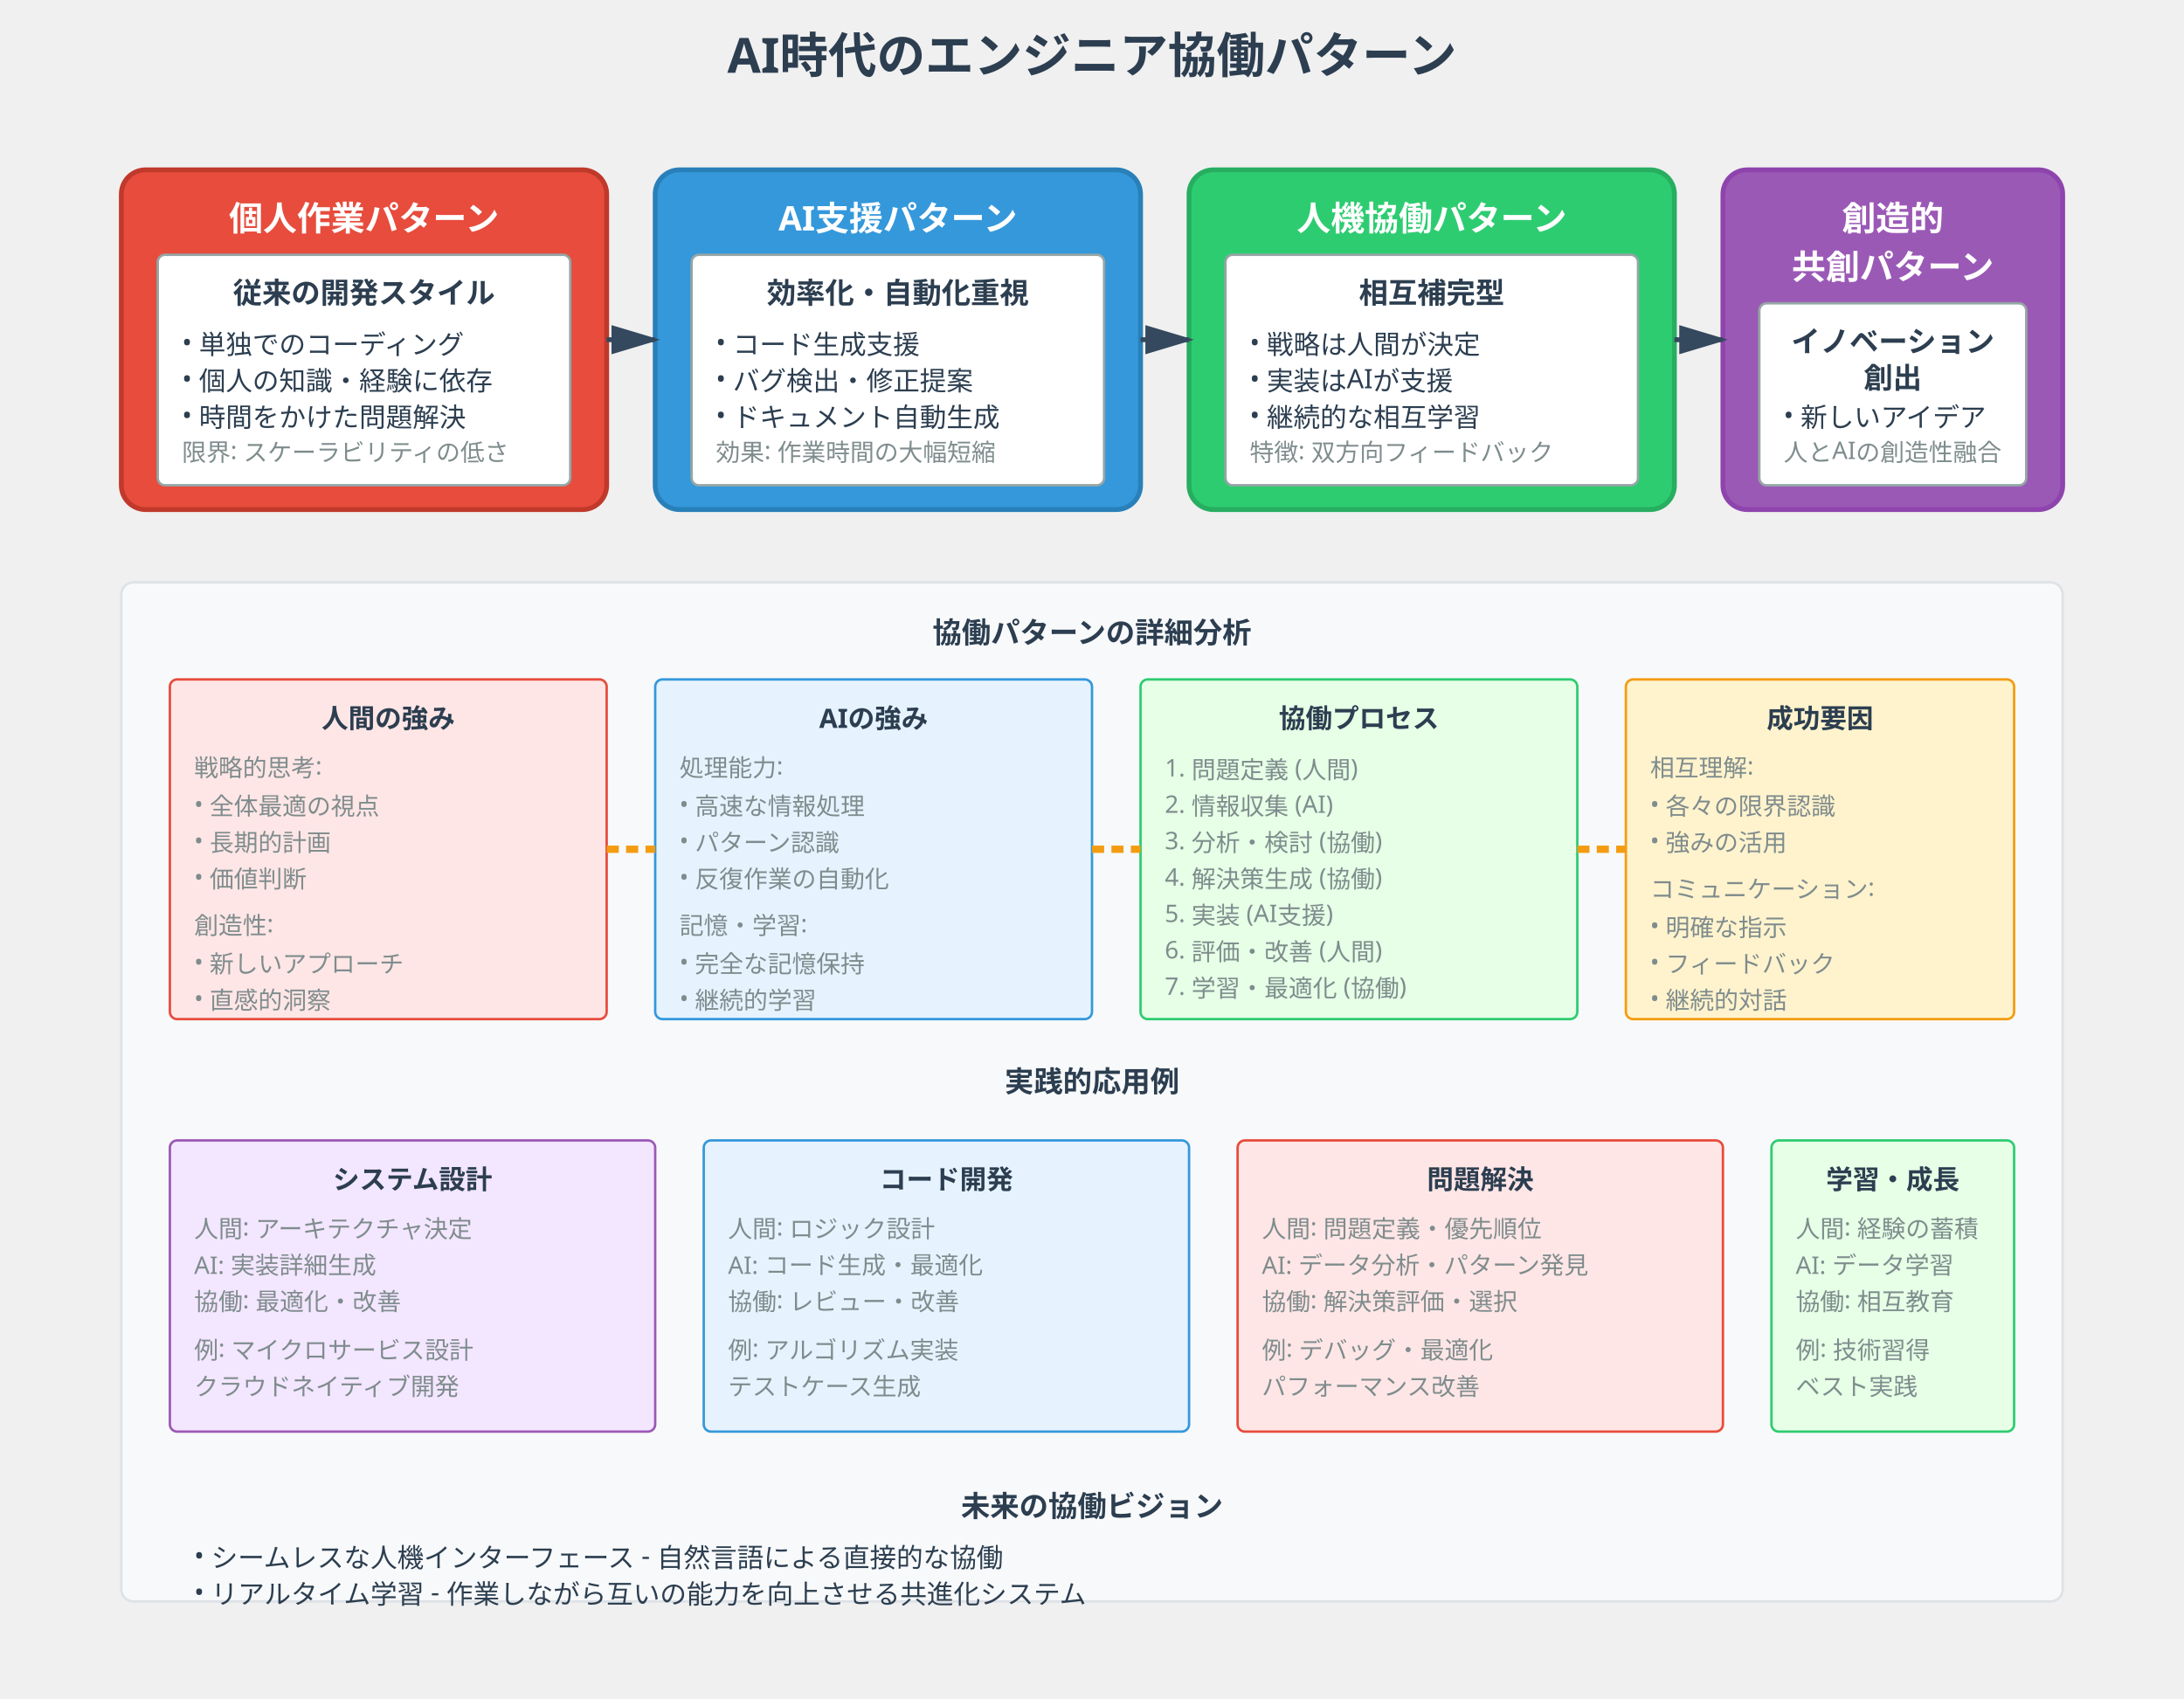
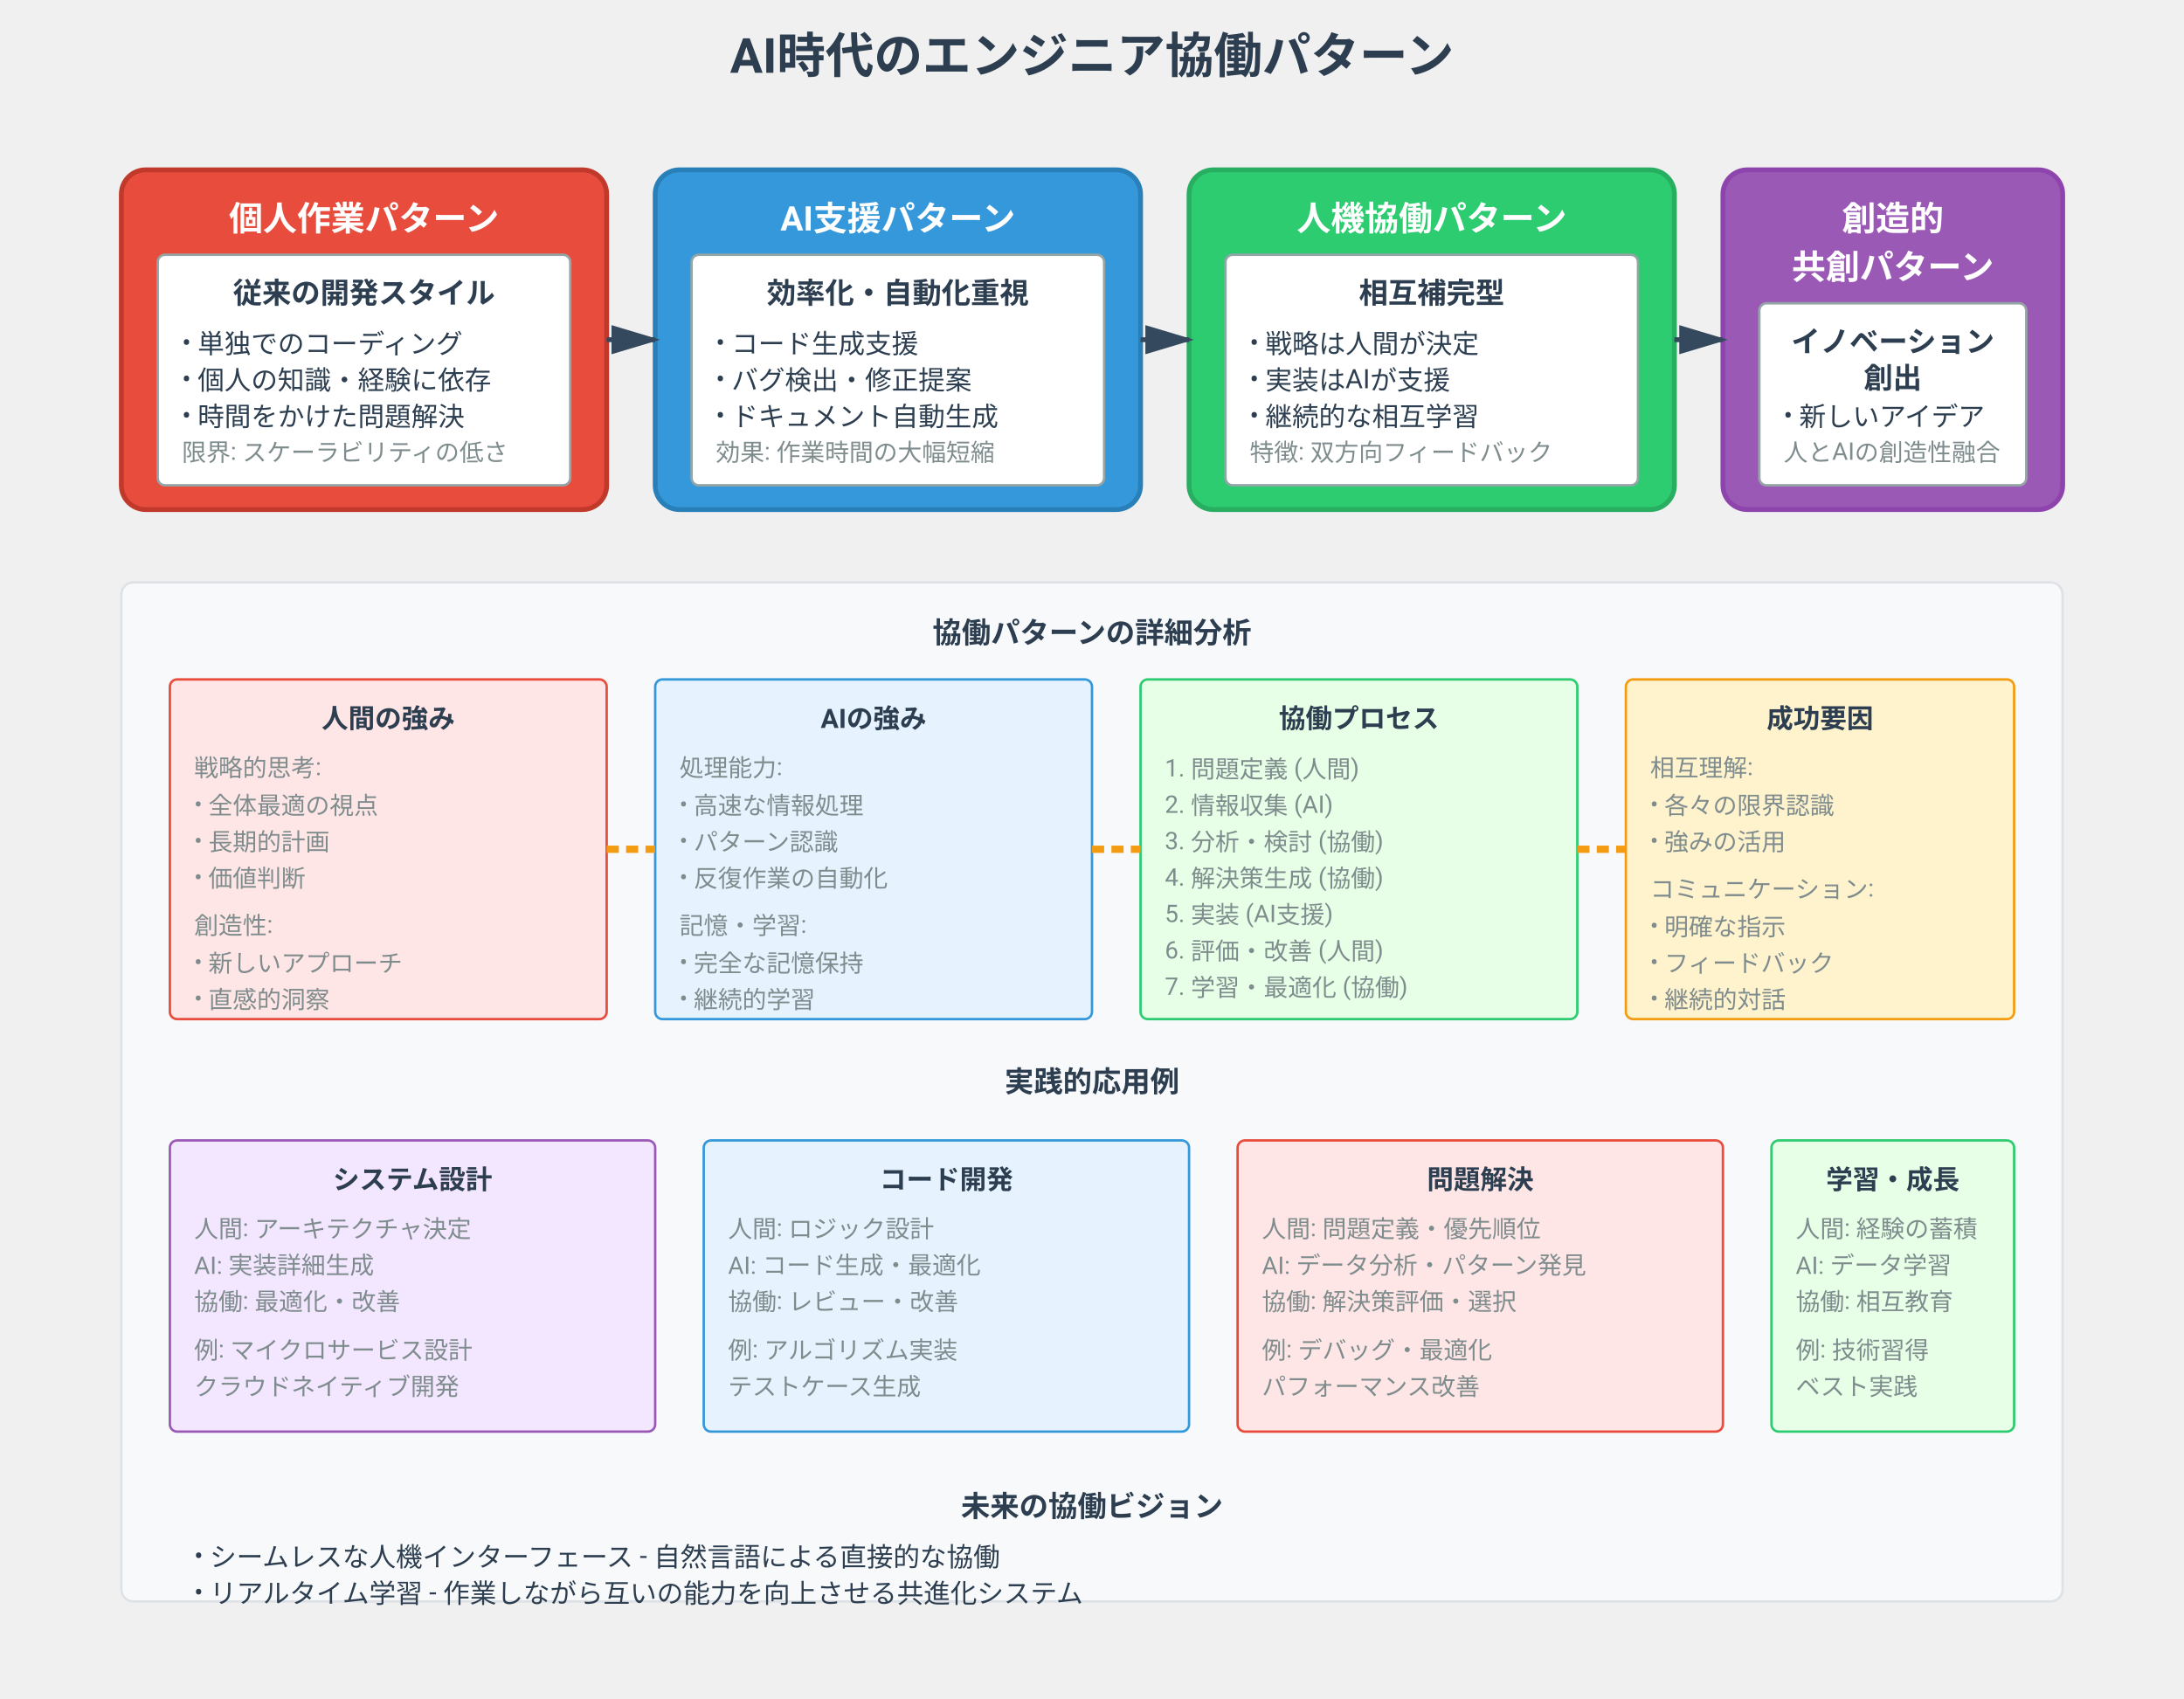
<svg xmlns="http://www.w3.org/2000/svg" width="900" height="700" viewBox="0 0 900 700">
  <defs>
    <style>
-       .title { font-family: 'Noto Sans JP', sans-serif; font-size: 20px; font-weight: bold; fill: #2c3e50; }
-       .pattern-title { font-family: 'Noto Sans JP', sans-serif; font-size: 14px; font-weight: bold; fill: #fff; }
-       .component-title { font-family: 'Noto Sans JP', sans-serif; font-size: 12px; font-weight: bold; fill: #2c3e50; }
-       .text-content { font-family: 'Noto Sans JP', sans-serif; font-size: 11px; fill: #2c3e50; }
-       .small-text { font-family: 'Noto Sans JP', sans-serif; font-size: 10px; fill: #7f8c8d; }
+       .title { font-family: -apple-system, BlinkMacSystemFont, 'Segoe UI', Roboto, 'Helvetica Neue', Arial, 'Noto Sans', sans-serif, 'Apple Color Emoji', 'Segoe UI Emoji', 'Segoe UI Symbol', 'Noto Color Emoji'; font-size: 20px; font-weight: bold; fill: #2c3e50; }
+       .pattern-title { font-family: -apple-system, BlinkMacSystemFont, 'Segoe UI', Roboto, 'Helvetica Neue', Arial, 'Noto Sans', sans-serif, 'Apple Color Emoji', 'Segoe UI Emoji', 'Segoe UI Symbol', 'Noto Color Emoji'; font-size: 14px; font-weight: bold; fill: #fff; }
+       .component-title { font-family: -apple-system, BlinkMacSystemFont, 'Segoe UI', Roboto, 'Helvetica Neue', Arial, 'Noto Sans', sans-serif, 'Apple Color Emoji', 'Segoe UI Emoji', 'Segoe UI Symbol', 'Noto Color Emoji'; font-size: 12px; font-weight: bold; fill: #2c3e50; }
+       .text-content { font-family: -apple-system, BlinkMacSystemFont, 'Segoe UI', Roboto, 'Helvetica Neue', Arial, 'Noto Sans', sans-serif, 'Apple Color Emoji', 'Segoe UI Emoji', 'Segoe UI Symbol', 'Noto Color Emoji'; font-size: 11px; fill: #2c3e50; }
+       .small-text { font-family: -apple-system, BlinkMacSystemFont, 'Segoe UI', Roboto, 'Helvetica Neue', Arial, 'Noto Sans', sans-serif, 'Apple Color Emoji', 'Segoe UI Emoji', 'Segoe UI Symbol', 'Noto Color Emoji'; font-size: 10px; fill: #7f8c8d; }
      .human-box { fill: #e74c3c; stroke: #c0392b; stroke-width: 2; }
      .ai-box { fill: #3498db; stroke: #2980b9; stroke-width: 2; }
      .collab-box { fill: #2ecc71; stroke: #27ae60; stroke-width: 2; }
      .creative-box { fill: #9b59b6; stroke: #8e44ad; stroke-width: 2; }
      .component { fill: #fff; stroke: #95a5a6; stroke-width: 1; }
      .flow-arrow { stroke: #34495e; stroke-width: 2; fill: none; marker-end: url(#arrowhead); }
      .collab-line { stroke: #f39c12; stroke-width: 3; stroke-dasharray: 5,3; fill: none; }
    </style>
    <marker id="arrowhead" markerWidth="10" markerHeight="10" refX="9" refY="3" orient="auto">
      <polygon points="0 0, 10 3, 0 6" fill="#34495e" />
    </marker>
  </defs>
  <text x="450" y="30" class="title" text-anchor="middle">AI時代のエンジニア協働パターン</text>
  <g id="individual">
    <rect x="50" y="70" width="200" height="140" class="human-box" rx="10" />
    <text x="150" y="95" class="pattern-title" text-anchor="middle">個人作業パターン</text>
    <rect x="65" y="105" width="170" height="95" class="component" rx="3" />
    <text x="150" y="125" class="component-title" text-anchor="middle">従来の開発スタイル</text>
    <text x="75" y="145" class="text-content">• 単独でのコーディング</text>
    <text x="75" y="160" class="text-content">• 個人の知識・経験に依存</text>
    <text x="75" y="175" class="text-content">• 時間をかけた問題解決</text>
    <text x="75" y="190" class="small-text">限界: スケーラビリティの低さ</text>
  </g>
  <g id="ai-assistant">
    <rect x="270" y="70" width="200" height="140" class="ai-box" rx="10" />
    <text x="370" y="95" class="pattern-title" text-anchor="middle">AI支援パターン</text>
    <rect x="285" y="105" width="170" height="95" class="component" rx="3" />
    <text x="370" y="125" class="component-title" text-anchor="middle">効率化・自動化重視</text>
    <text x="295" y="145" class="text-content">• コード生成支援</text>
    <text x="295" y="160" class="text-content">• バグ検出・修正提案</text>
    <text x="295" y="175" class="text-content">• ドキュメント自動生成</text>
    <text x="295" y="190" class="small-text">効果: 作業時間の大幅短縮</text>
  </g>
  <g id="collaborative">
    <rect x="490" y="70" width="200" height="140" class="collab-box" rx="10" />
    <text x="590" y="95" class="pattern-title" text-anchor="middle">人機協働パターン</text>
    <rect x="505" y="105" width="170" height="95" class="component" rx="3" />
    <text x="590" y="125" class="component-title" text-anchor="middle">相互補完型</text>
    <text x="515" y="145" class="text-content">• 戦略は人間が決定</text>
    <text x="515" y="160" class="text-content">• 実装はAIが支援</text>
    <text x="515" y="175" class="text-content">• 継続的な相互学習</text>
    <text x="515" y="190" class="small-text">特徴: 双方向フィードバック</text>
  </g>
  <g id="creative">
    <rect x="710" y="70" width="140" height="140" class="creative-box" rx="10" />
    <text x="780" y="95" class="pattern-title" text-anchor="middle">創造的</text>
    <text x="780" y="115" class="pattern-title" text-anchor="middle">共創パターン</text>
    <rect x="725" y="125" width="110" height="75" class="component" rx="3" />
    <text x="780" y="145" class="component-title" text-anchor="middle">イノベーション</text>
    <text x="780" y="160" class="component-title" text-anchor="middle">創出</text>
    <text x="735" y="175" class="text-content">• 新しいアイデア</text>
    <text x="735" y="190" class="small-text">人とAIの創造性融合</text>
  </g>
  <path d="M 250 140 L 270 140" class="flow-arrow" />
  <path d="M 470 140 L 490 140" class="flow-arrow" />
  <path d="M 690 140 L 710 140" class="flow-arrow" />
  <g id="details">
    <rect x="50" y="240" width="800" height="420" fill="#f8f9fa" stroke="#dee2e6" stroke-width="1" rx="5" />
    <text x="450" y="265" class="component-title" text-anchor="middle">協働パターンの詳細分析</text>
    <rect x="70" y="280" width="180" height="140" fill="#ffe6e6" stroke="#e74c3c" stroke-width="1" rx="3" />
    <text x="160" y="300" class="text-content" text-anchor="middle" font-weight="bold">人間の強み</text>
    <text x="80" y="320" class="small-text">戦略的思考:</text>
    <text x="80" y="335" class="small-text">• 全体最適の視点</text>
    <text x="80" y="350" class="small-text">• 長期的計画</text>
    <text x="80" y="365" class="small-text">• 価値判断</text>
    <text x="80" y="385" class="small-text">創造性:</text>
    <text x="80" y="400" class="small-text">• 新しいアプローチ</text>
    <text x="80" y="415" class="small-text">• 直感的洞察</text>
    <rect x="270" y="280" width="180" height="140" fill="#e6f3ff" stroke="#3498db" stroke-width="1" rx="3" />
    <text x="360" y="300" class="text-content" text-anchor="middle" font-weight="bold">AIの強み</text>
    <text x="280" y="320" class="small-text">処理能力:</text>
    <text x="280" y="335" class="small-text">• 高速な情報処理</text>
    <text x="280" y="350" class="small-text">• パターン認識</text>
    <text x="280" y="365" class="small-text">• 反復作業の自動化</text>
    <text x="280" y="385" class="small-text">記憶・学習:</text>
    <text x="280" y="400" class="small-text">• 完全な記憶保持</text>
    <text x="280" y="415" class="small-text">• 継続的学習</text>
    <rect x="470" y="280" width="180" height="140" fill="#e6ffe6" stroke="#2ecc71" stroke-width="1" rx="3" />
    <text x="560" y="300" class="text-content" text-anchor="middle" font-weight="bold">協働プロセス</text>
    <text x="480" y="320" class="small-text">1. 問題定義 (人間)</text>
    <text x="480" y="335" class="small-text">2. 情報収集 (AI)</text>
    <text x="480" y="350" class="small-text">3. 分析・検討 (協働)</text>
    <text x="480" y="365" class="small-text">4. 解決策生成 (協働)</text>
    <text x="480" y="380" class="small-text">5. 実装 (AI支援)</text>
    <text x="480" y="395" class="small-text">6. 評価・改善 (人間)</text>
    <text x="480" y="410" class="small-text">7. 学習・最適化 (協働)</text>
    <rect x="670" y="280" width="160" height="140" fill="#fff3cd" stroke="#f39c12" stroke-width="1" rx="3" />
    <text x="750" y="300" class="text-content" text-anchor="middle" font-weight="bold">成功要因</text>
    <text x="680" y="320" class="small-text">相互理解:</text>
    <text x="680" y="335" class="small-text">• 各々の限界認識</text>
    <text x="680" y="350" class="small-text">• 強みの活用</text>
    <text x="680" y="370" class="small-text">コミュニケーション:</text>
    <text x="680" y="385" class="small-text">• 明確な指示</text>
    <text x="680" y="400" class="small-text">• フィードバック</text>
    <text x="680" y="415" class="small-text">• 継続的対話</text>
    <line x1="250" y1="350" x2="270" y2="350" class="collab-line" />
    <line x1="450" y1="350" x2="470" y2="350" class="collab-line" />
    <line x1="650" y1="350" x2="670" y2="350" class="collab-line" />
    <text x="450" y="450" class="component-title" text-anchor="middle">実践的応用例</text>
    <rect x="70" y="470" width="200" height="120" fill="#f3e6ff" stroke="#9b59b6" stroke-width="1" rx="3" />
    <text x="170" y="490" class="text-content" text-anchor="middle" font-weight="bold">システム設計</text>
    <text x="80" y="510" class="small-text">人間: アーキテクチャ決定</text>
    <text x="80" y="525" class="small-text">AI: 実装詳細生成</text>
    <text x="80" y="540" class="small-text">協働: 最適化・改善</text>
    <text x="80" y="560" class="small-text">例: マイクロサービス設計</text>
    <text x="80" y="575" class="small-text">  クラウドネイティブ開発</text>
    <rect x="290" y="470" width="200" height="120" fill="#e6f3ff" stroke="#3498db" stroke-width="1" rx="3" />
    <text x="390" y="490" class="text-content" text-anchor="middle" font-weight="bold">コード開発</text>
    <text x="300" y="510" class="small-text">人間: ロジック設計</text>
    <text x="300" y="525" class="small-text">AI: コード生成・最適化</text>
    <text x="300" y="540" class="small-text">協働: レビュー・改善</text>
    <text x="300" y="560" class="small-text">例: アルゴリズム実装</text>
    <text x="300" y="575" class="small-text">  テストケース生成</text>
    <rect x="510" y="470" width="200" height="120" fill="#ffe6e6" stroke="#e74c3c" stroke-width="1" rx="3" />
    <text x="610" y="490" class="text-content" text-anchor="middle" font-weight="bold">問題解決</text>
    <text x="520" y="510" class="small-text">人間: 問題定義・優先順位</text>
    <text x="520" y="525" class="small-text">AI: データ分析・パターン発見</text>
    <text x="520" y="540" class="small-text">協働: 解決策評価・選択</text>
    <text x="520" y="560" class="small-text">例: デバッグ・最適化</text>
    <text x="520" y="575" class="small-text">  パフォーマンス改善</text>
    <rect x="730" y="470" width="100" height="120" fill="#e6ffe6" stroke="#2ecc71" stroke-width="1" rx="3" />
    <text x="780" y="490" class="text-content" text-anchor="middle" font-weight="bold">学習・成長</text>
    <text x="740" y="510" class="small-text">人間: 経験の蓄積</text>
    <text x="740" y="525" class="small-text">AI: データ学習</text>
    <text x="740" y="540" class="small-text">協働: 相互教育</text>
    <text x="740" y="560" class="small-text">例: 技術習得</text>
    <text x="740" y="575" class="small-text">  ベスト実践</text>
    <text x="450" y="625" class="component-title" text-anchor="middle">未来の協働ビジョン</text>
    <text x="80" y="645" class="text-content">• シームレスな人機インターフェース - 自然言語による直接的な協働</text>
    <text x="80" y="660" class="text-content">• リアルタイム学習 - 作業しながら互いの能力を向上させる共進化システム</text>
  </g>
</svg>
